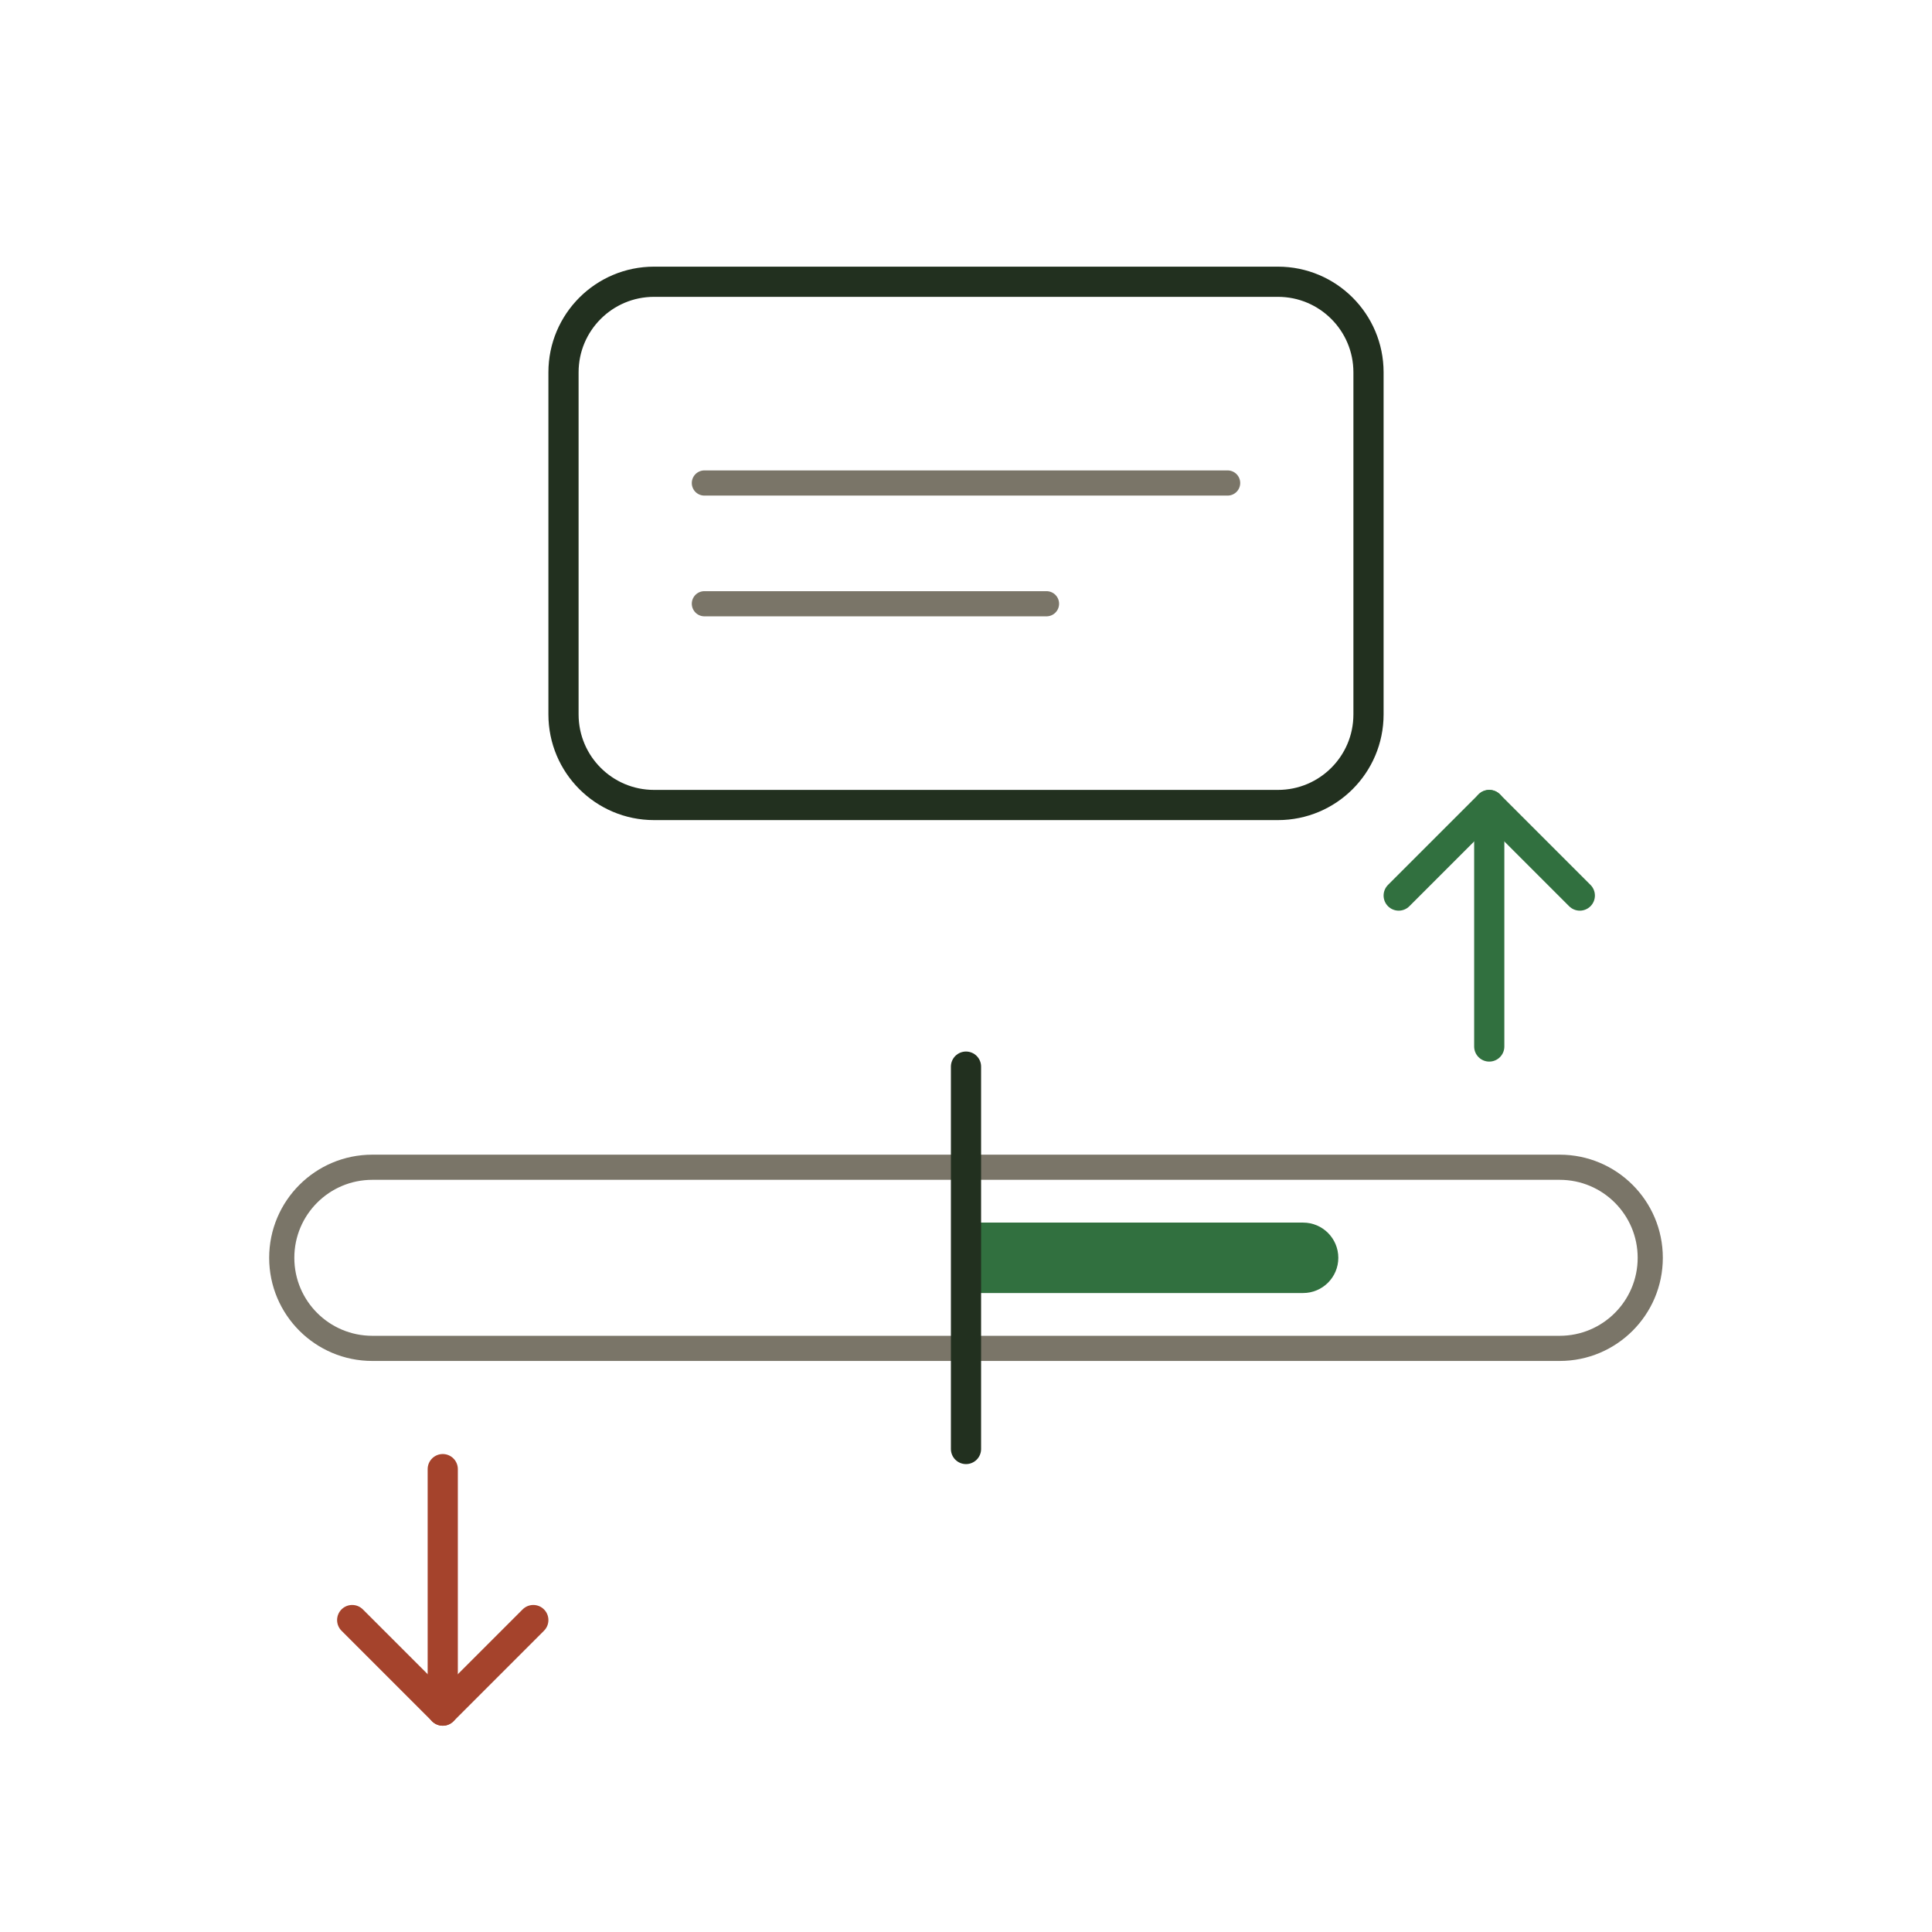
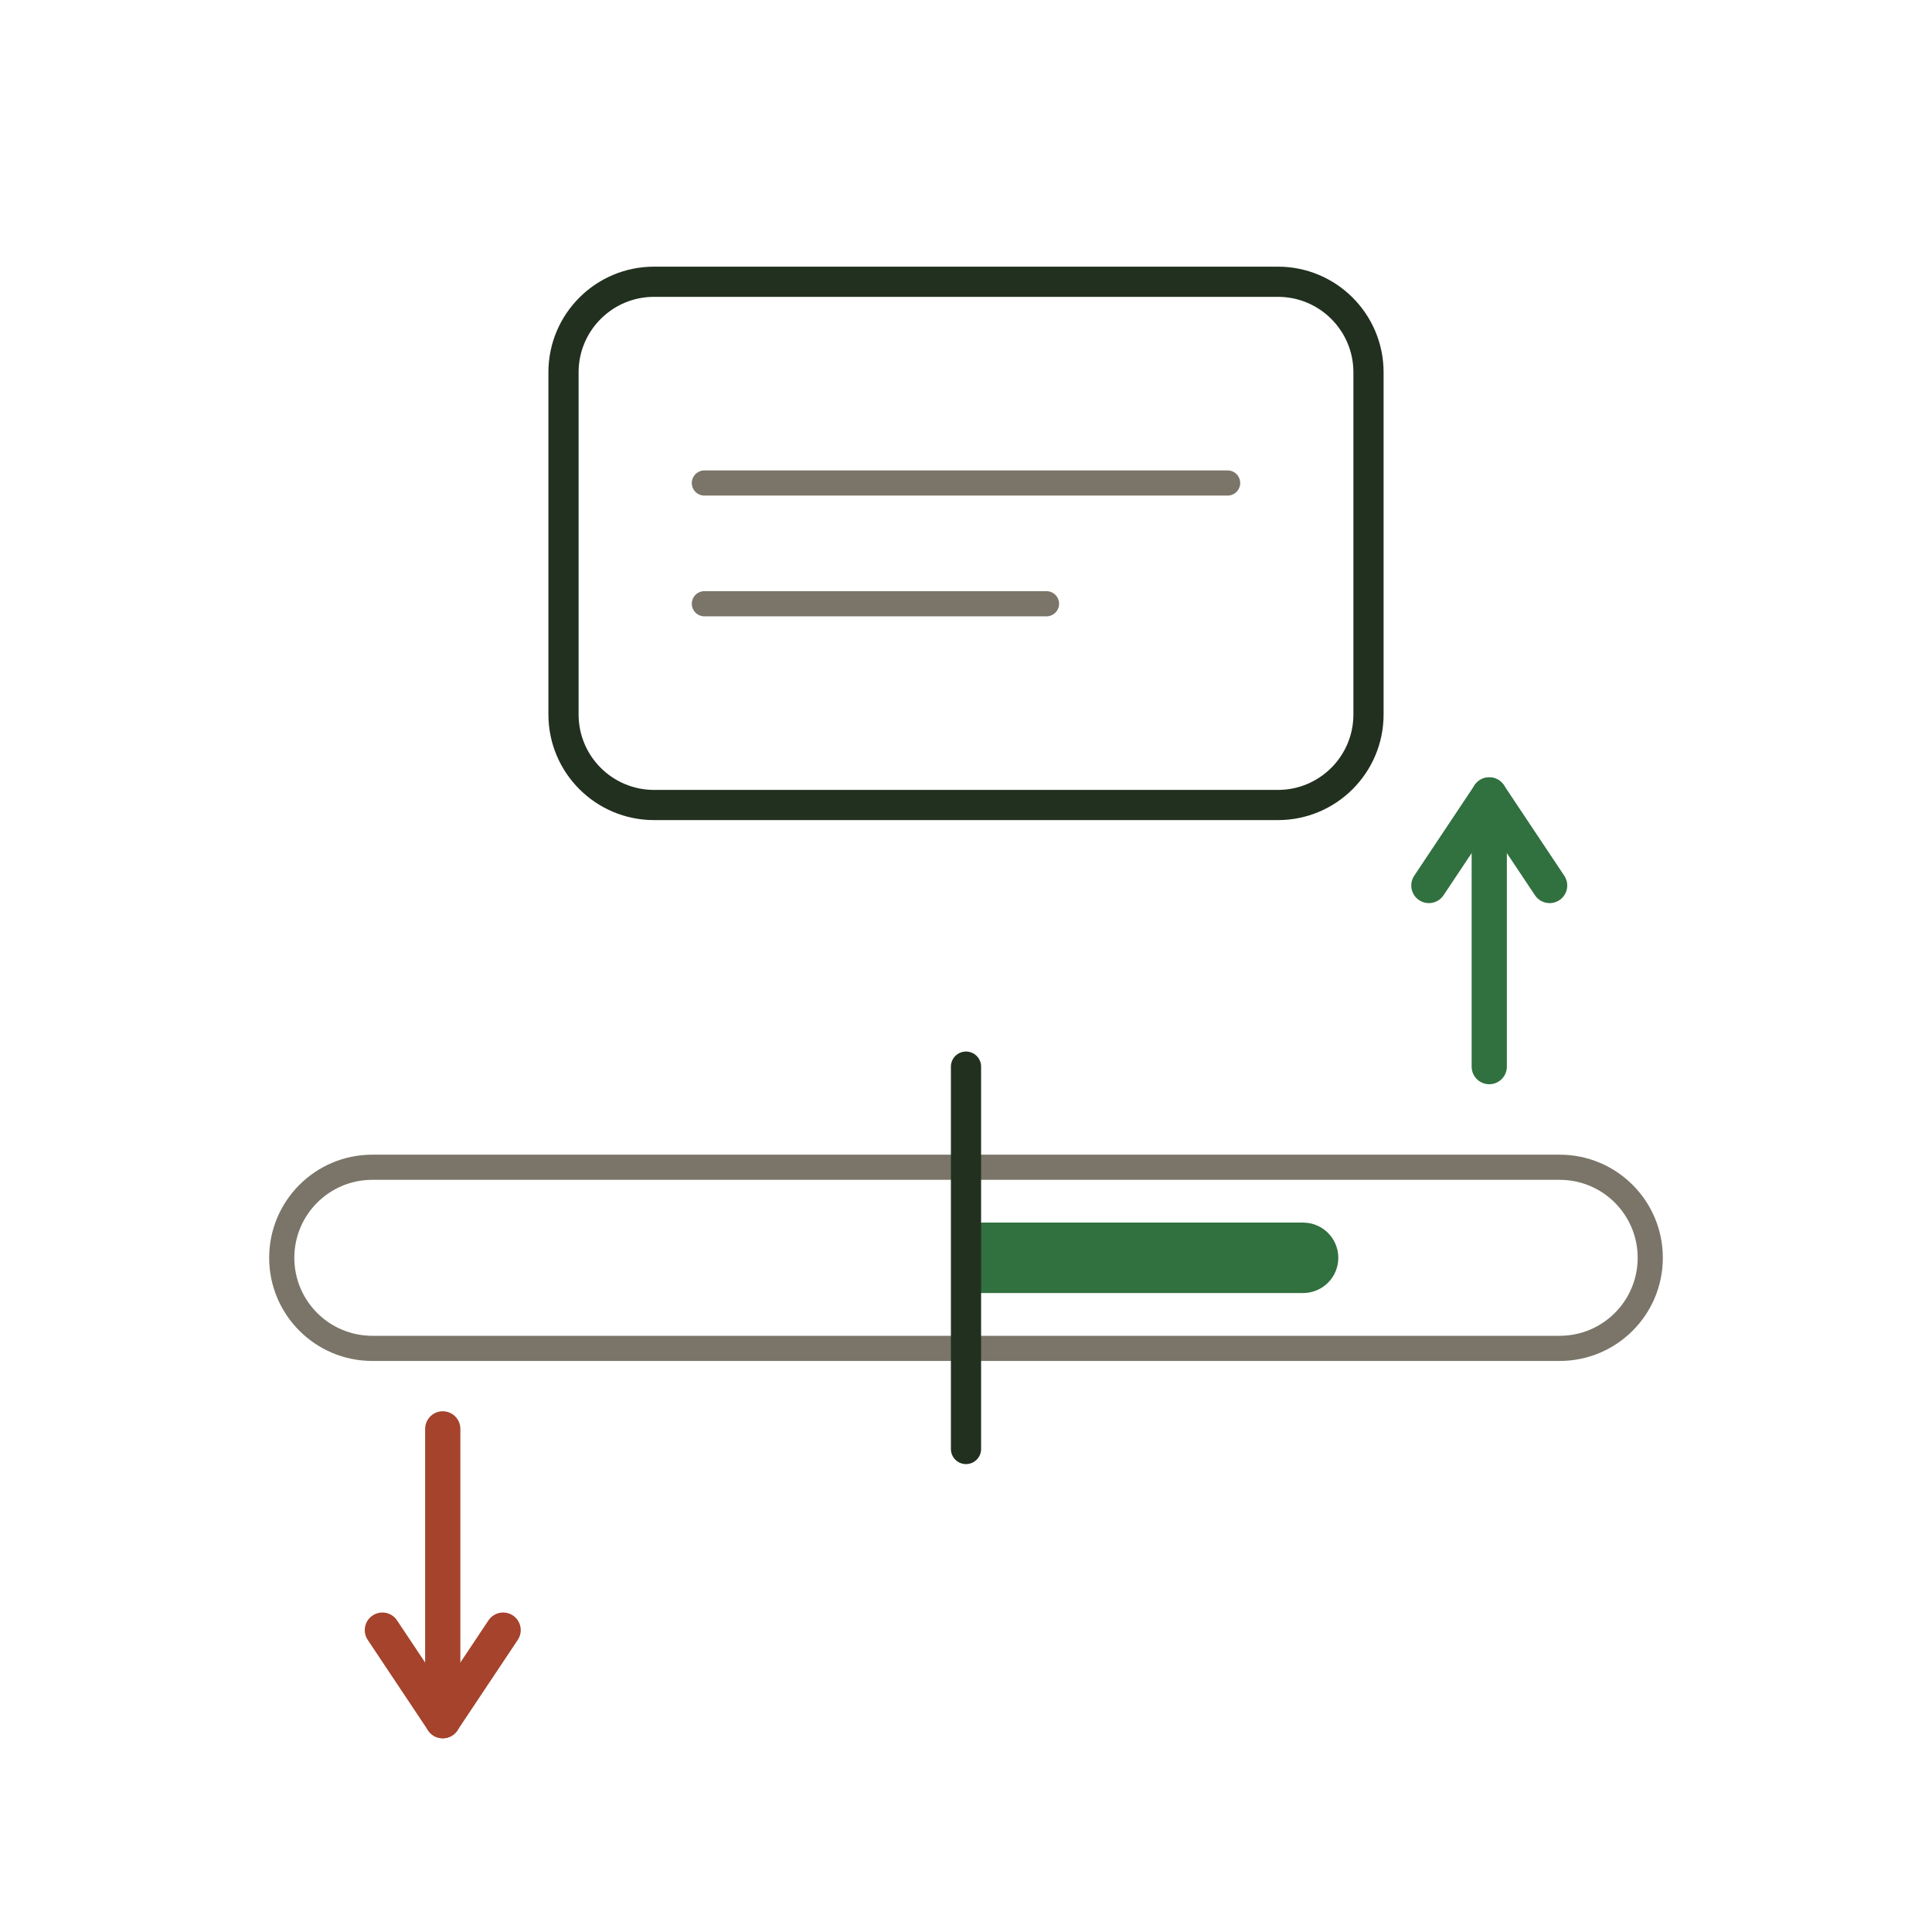
<svg xmlns="http://www.w3.org/2000/svg" viewBox="0 0 96 96" fill="none" stroke-linecap="round" stroke-linejoin="round">
  <rect x="28" y="14" width="40" height="26" rx="4.5" stroke="#22301f" stroke-width="1.5" />
  <g stroke="#7a7568" stroke-width="1.25">
    <path d="M35 24 H61" />
    <path d="M35 30 H52" />
  </g>
  <rect x="14" y="58" width="68" height="9" rx="4.5" stroke="#7a7568" stroke-width="1.25" />
  <path d="M48 60.75 H64.75 A1.75 1.75 0 0 1 64.75 64.25 H48 Z" fill="#31703f" />
  <path d="M48 53 V72" stroke="#22301f" stroke-width="1.5" />
-   <g stroke="#31703f" stroke-width="1.5">
-     <path d="M74 52 V40" />
-     <path d="M69.5 44.5 L74 40 L78.5 44.5" />
+   <g stroke="#31703f" stroke-width="1.75">
+     <path d="M74 53 V39.5" />
+     <path d="M71 44 L74 39.5 L77 44" />
  </g>
-   <g stroke="#a5432c" stroke-width="1.5">
-     <path d="M22 73 V85" />
-     <path d="M17.5 80.5 L22 85 L26.5 80.5" />
+   <g stroke="#a5432c" stroke-width="1.75">
+     <path d="M22 71 V85.5" />
+     <path d="M19 81 L22 85.5 L25 81" />
  </g>
</svg>
